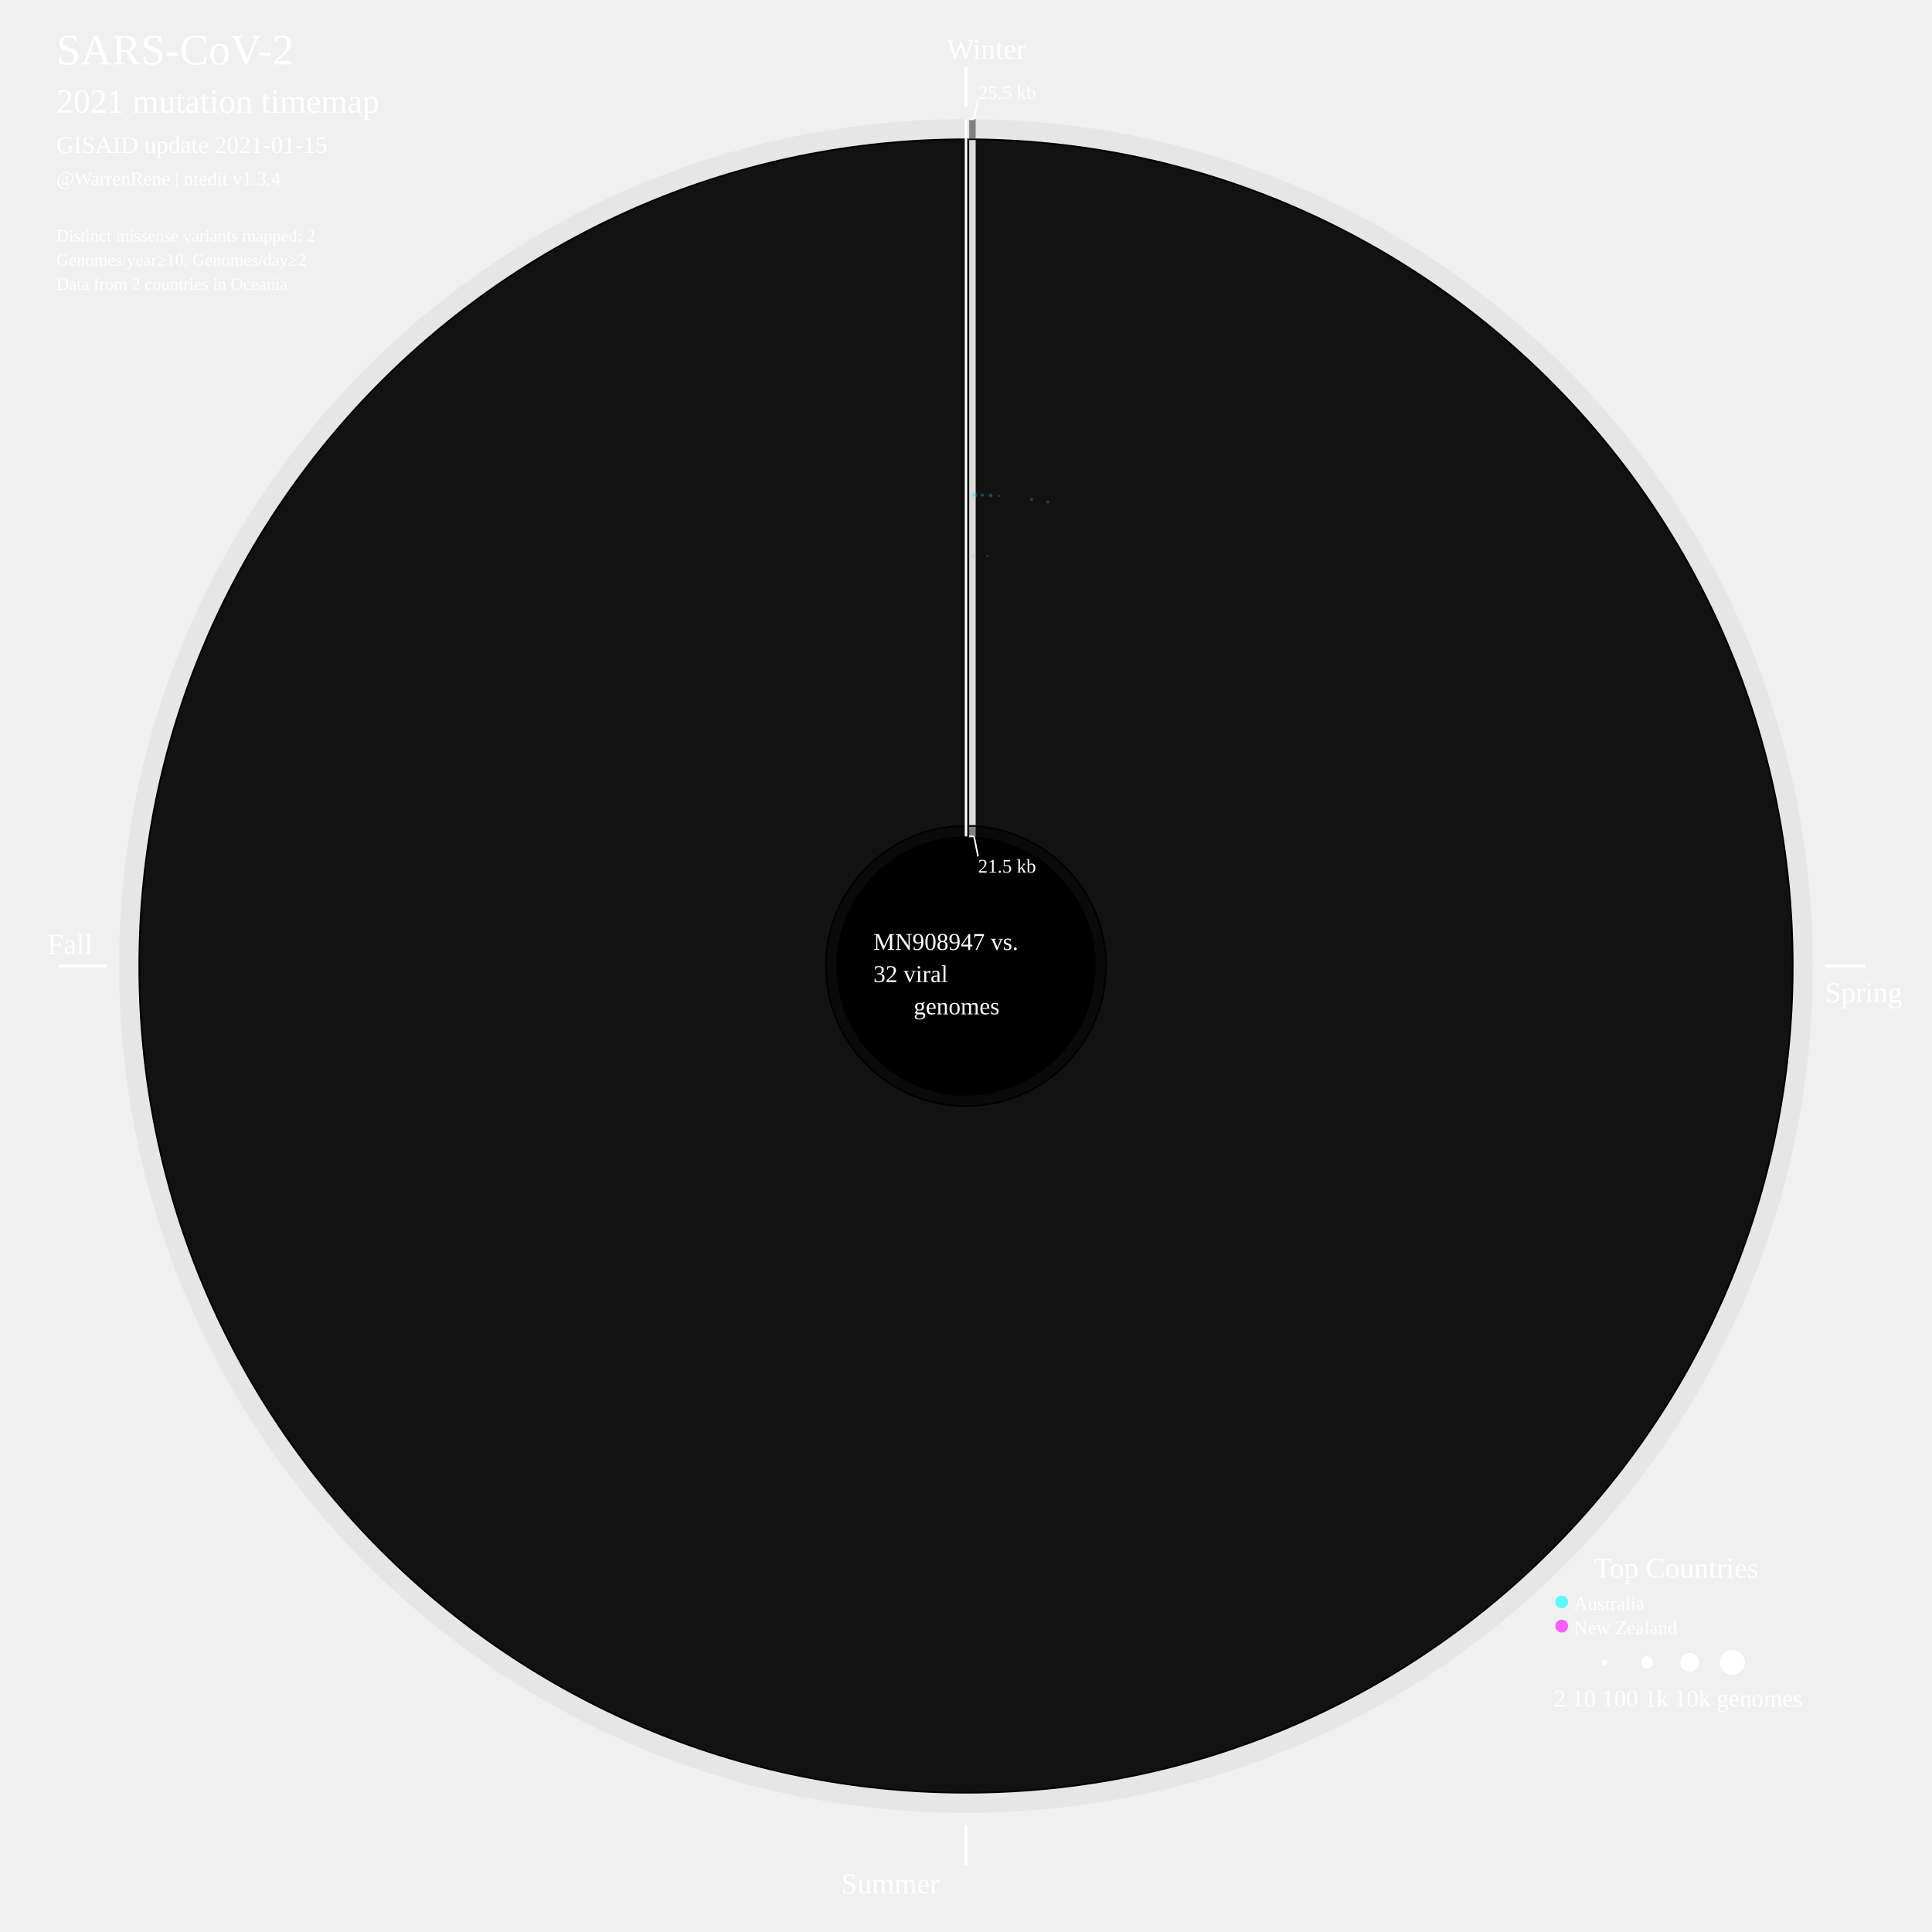
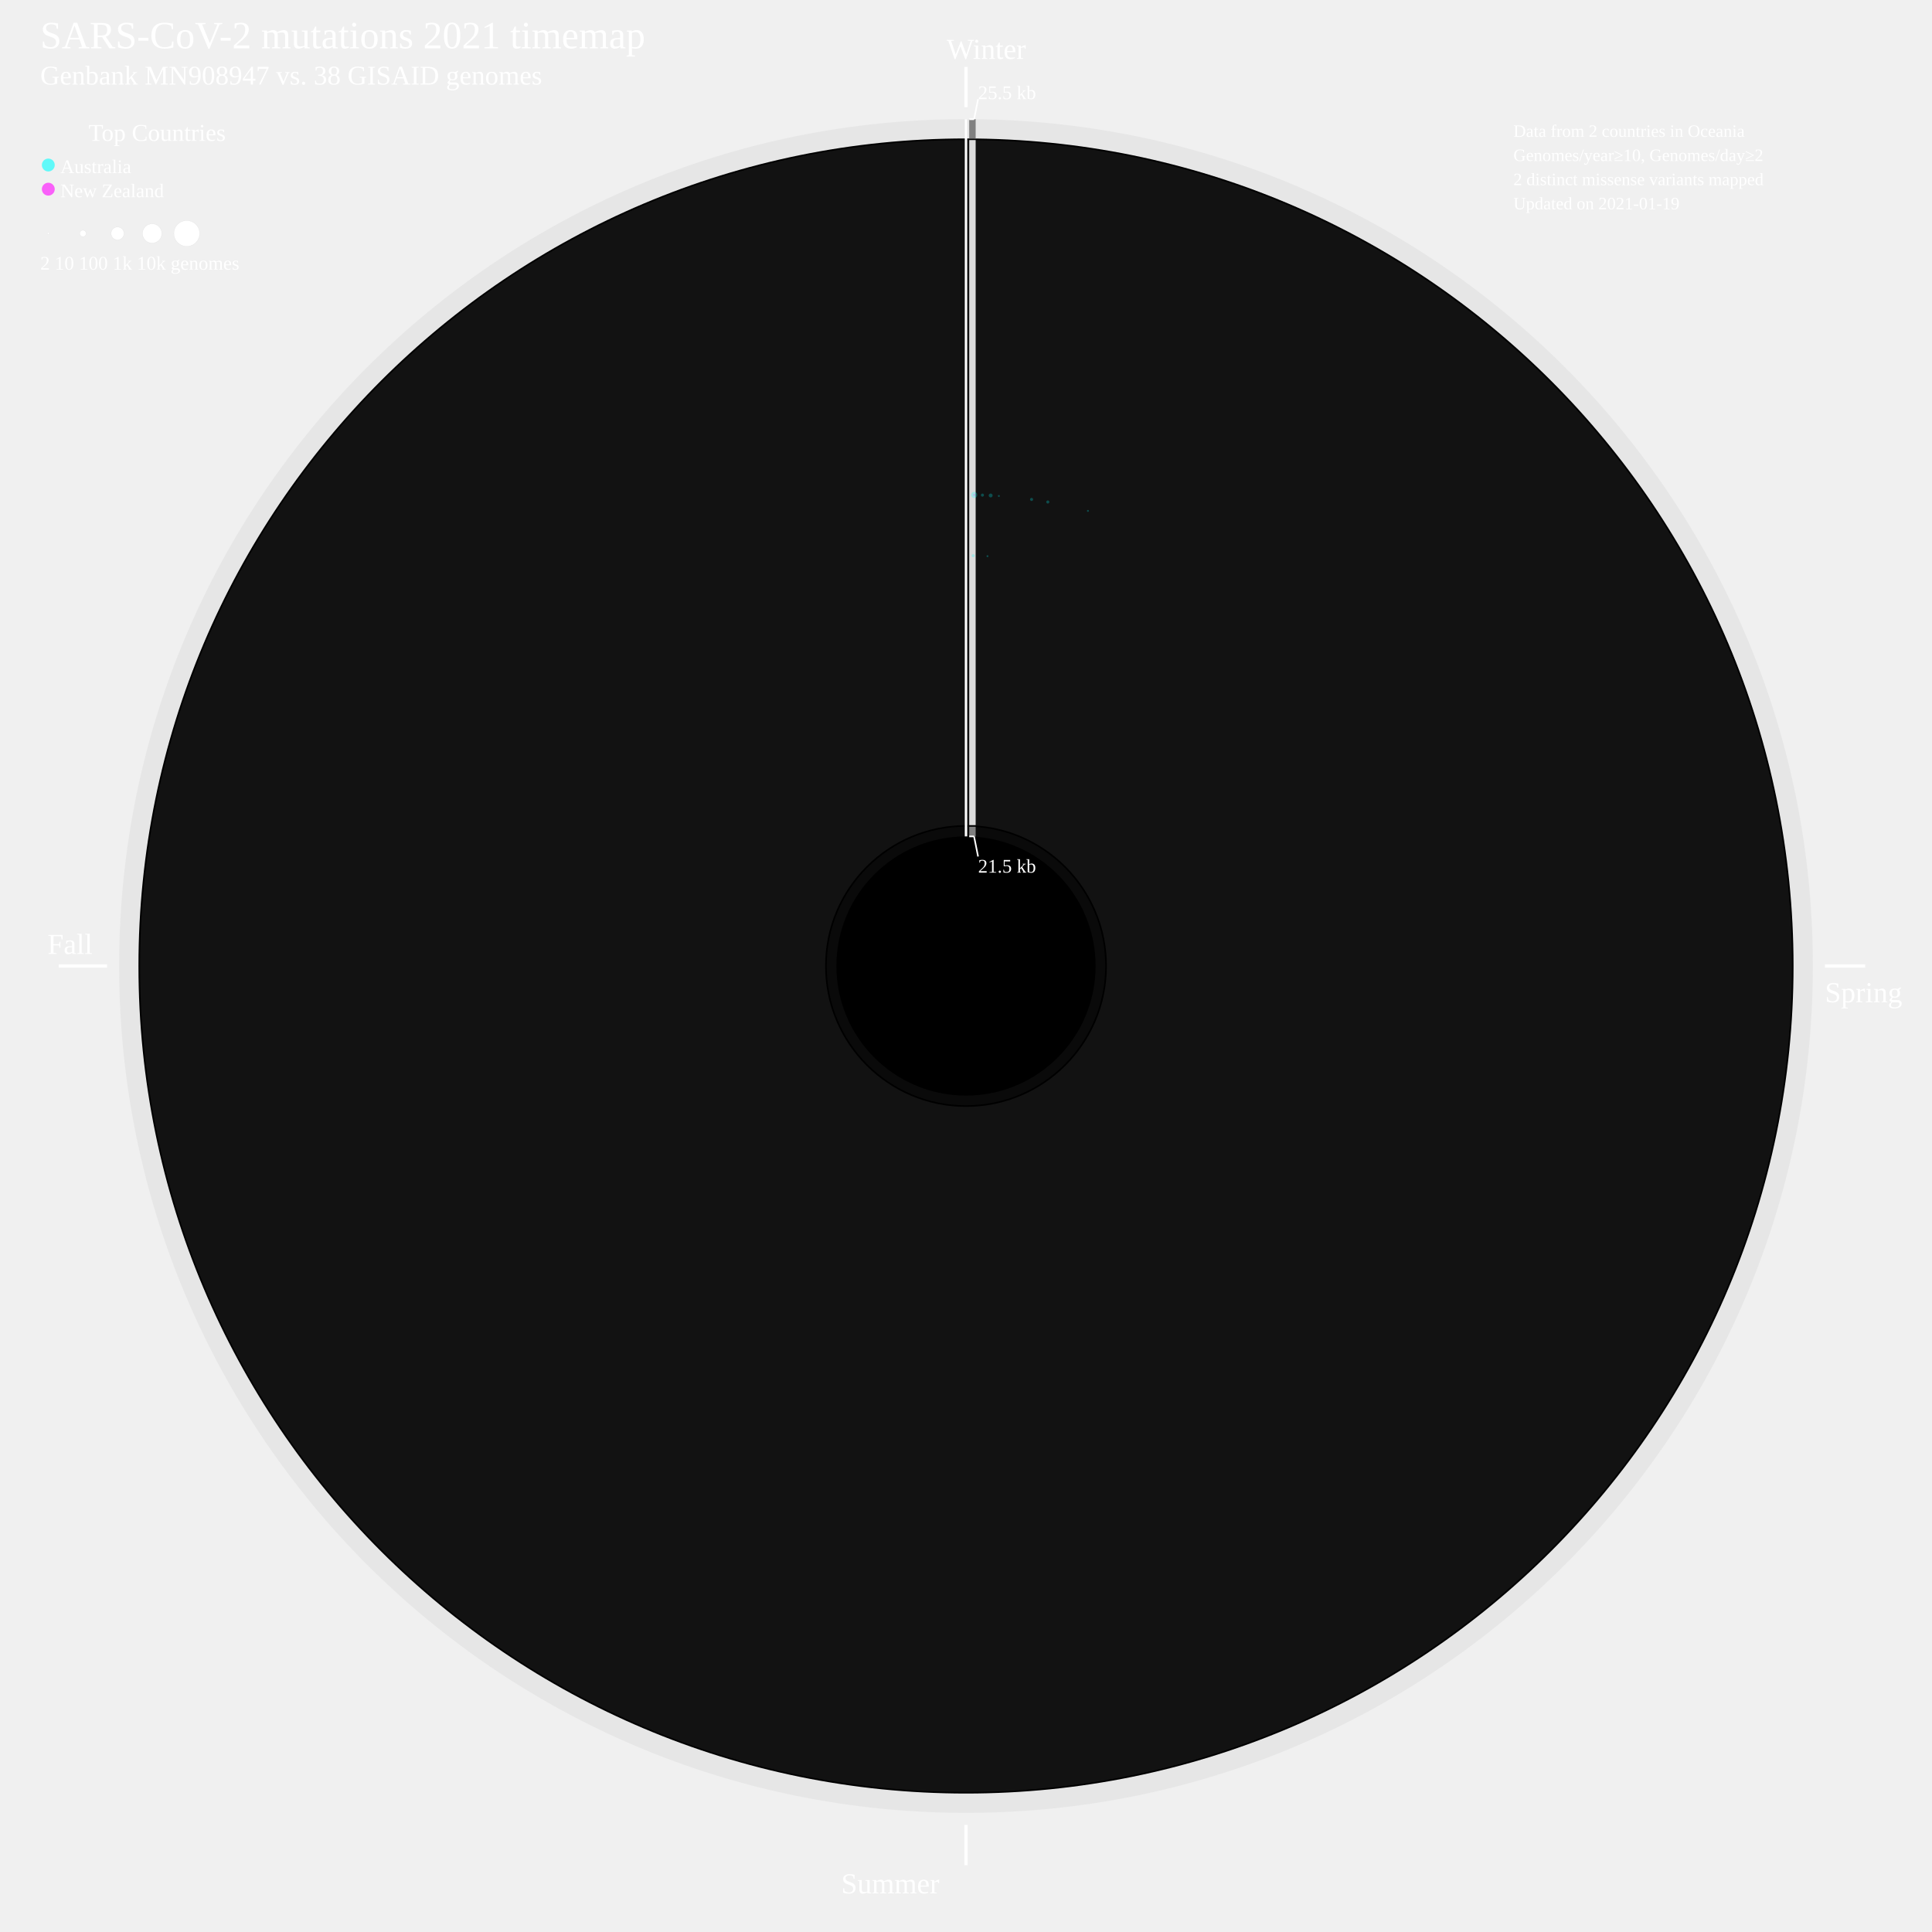
<svg xmlns="http://www.w3.org/2000/svg" width="2400" height="2400" style="background-color:black">
  <circle cx="1200" cy="1200" r="1052" style="fill:grey;stroke:black;stroke-width:0;fill-opacity:0.085;" />
  <circle cx="1200" cy="1200" r="1028" style="fill:black;stroke:black;stroke-width:0;fill-opacity:1;" />
  <circle cx="1200" cy="1200" r="1026" style="fill:gainsboro;stroke:black;stroke-width:0;fill-opacity:0.085;" />
  <circle cx="1200" cy="1200" r="175" style="fill:black;stroke:black;stroke-width:0;fill-opacity:1;" />
  <circle cx="1200" cy="1200" r="173" style="fill:grey;stroke:black;stroke-width:0;fill-opacity:0.085;" />
  <circle cx="1200" cy="1200" r="161" style="fill:black;stroke:black;stroke-width:0;fill-opacity:1;" />
-   <text font-size="4.5em" x="70" y="80" fill="white">SARS-CoV-2</text>
-   <text font-size="3.5em" x="70" y="140" fill="white">2021 mutation timemap</text>
-   <text font-size="2.5em" x="70" y="190" fill="white">GISAID update 2021-01-15</text>
-   <text font-size="2.0em" x="70" y="230" fill="white">@WarrenRene | ntedit v1.3.4</text>
+   <text font-size="4.0em" x="50" y="60" fill="white">SARS-CoV-2 mutations 2021 timemap</text>
+   <text font-size="2.8em" x="50" y="105" fill="white">Genbank MN908947 vs. 38 GISAID genomes</text>
  <line x1="1200" y1="83.131" x2="1200" y2="133.131" style="stroke:white;stroke-width:4" />
  <text font-size="3.0em" x="1176" y="73.131" fill="white">Winter</text>
  <line x1="2267" y1="1200" x2="2317" y2="1200" style="stroke:white;stroke-width:4" />
  <text font-size="3.0em" x="2267" y="1245" fill="white">Spring</text>
  <line x1="1200" y1="2267" x2="1200" y2="2317" style="stroke:white;stroke-width:4" />
  <text font-size="3.0em" x="1045" y="2352" fill="white">Summer</text>
  <line x1="133" y1="1200" x2="73" y2="1200" style="stroke:white;stroke-width:4" />
  <text font-size="3.0em" x="59" y="1185" fill="white">Fall</text>
  <g>
    <line x1="1208" y1="1039" x2="1208" y2="1027" style="stroke:grey;stroke-width:8" />
  </g>
  <g>
    <line x1="1208" y1="1025" x2="1208" y2="174" style="stroke:gainsboro;stroke-width:8" />
  </g>
  <g>
    <line x1="1208" y1="172" x2="1208" y2="148" style="stroke:grey;stroke-width:8" />
  </g>
  <line x1="1200" y1="148.131" x2="1200" y2="1039" style="stroke:white;stroke-width:3" />
  <line x1="1204" y1="148.131" x2="1210" y2="148.131" style="stroke:white;stroke-width:2" />
  <line x1="1210" y1="148.131" x2="1215" y2="123.131" style="stroke:white;stroke-width:2" />
  <line x1="1204" y1="1039" x2="1210" y2="1039" style="stroke:white;stroke-width:2" />
  <line x1="1210" y1="1039" x2="1215" y2="1064" style="stroke:white;stroke-width:2" />
  <text font-size="2.0em" x="1215" y="123.131" fill="white">25.5 kb</text>
  <text font-size="2.0em" x="1215" y="1084" fill="white">21.5 kb</text>
-   <text font-size="3.0em" x="1980" y="1960" fill="white">Top Countries</text>
-   <circle cx="1940" cy="1990" r="8" style="fill:cyan;stroke:black;stroke-width:0;fill-opacity:0.6;" />
-   <text font-size="2.0em" x="1955" y="2000" fill="white">Australia</text>
-   <circle cx="1940" cy="2020" r="8" style="fill:fuchsia;stroke:black;stroke-width:0;fill-opacity:0.6;" />
-   <text font-size="2.0em" x="1955" y="2030" fill="white">New Zealand</text>
-   <circle cx="1940" cy="2065" r="1.204" style="fill:white;stroke:lightgrey;stroke-width:0.2;" />
-   <circle cx="1993" cy="2065" r="4" style="fill:white;stroke:lightgrey;stroke-width:0.2;" />
-   <circle cx="2046" cy="2065" r="8" style="fill:white;stroke:lightgrey;stroke-width:0.2;" />
-   <circle cx="2099" cy="2065" r="12" style="fill:white;stroke:lightgrey;stroke-width:0.2;" />
-   <circle cx="2152" cy="2065" r="16" style="fill:white;stroke:lightgrey;stroke-width:0.2;" />
-   <text font-size="2.5em" x="1930" y="2120" fill="white">2      10        100        1k        10k  genomes</text>
-   <text font-size="2.5em" x="1085" y="1180" fill="white">MN908947 vs.</text>
-   <text font-size="2.5em" x="1085" y="1220" fill="white">32  viral</text>
-   <text font-size="2.5em" x="1135" y="1260" fill="white">genomes</text>
+   <text font-size="2.5em" x="110" y="175" fill="white">Top Countries</text>
+   <circle cx="60" cy="205" r="8" style="fill:cyan;stroke:black;stroke-width:0;fill-opacity:0.6;" />
+   <text font-size="2.0em" x="75" y="215" fill="white">Australia</text>
+   <circle cx="60" cy="235" r="8" style="fill:fuchsia;stroke:black;stroke-width:0;fill-opacity:0.6;" />
+   <text font-size="2.0em" x="75" y="245" fill="white">New Zealand</text>
+   <circle cx="60" cy="290" r="1.204" style="fill:white;stroke:lightgrey;stroke-width:0.2;" />
+   <circle cx="103" cy="290" r="4" style="fill:white;stroke:lightgrey;stroke-width:0.2;" />
+   <circle cx="146" cy="290" r="8" style="fill:white;stroke:lightgrey;stroke-width:0.2;" />
+   <circle cx="189" cy="290" r="12" style="fill:white;stroke:lightgrey;stroke-width:0.2;" />
+   <circle cx="232" cy="290" r="16" style="fill:white;stroke:lightgrey;stroke-width:0.2;" />
+   <text font-size="2.0em" x="50" y="335" fill="white">2      10        100        1k        10k  genomes</text>
  <g>
    <circle cx="1208.897" cy="690.278" r="1.908" style="fill:cyan;stroke:black;stroke-width:0;fill-opacity:0.25;" />
  </g>
  <g>
    <circle cx="1210.215" cy="614.788" r="3.817" style="fill:cyan;stroke:black;stroke-width:0;fill-opacity:0.25;" />
  </g>
  <g>
    <circle cx="1210.215" cy="614.788" r="1.204" style="fill:fuchsia;stroke:black;stroke-width:0;fill-opacity:0.25;" />
  </g>
  <g>
    <circle cx="1220.427" cy="615.056" r="1.908" style="fill:cyan;stroke:black;stroke-width:0;fill-opacity:0.25;" />
  </g>
  <g>
    <circle cx="1226.681" cy="690.899" r="1.204" style="fill:cyan;stroke:black;stroke-width:0;fill-opacity:0.25;" />
  </g>
  <g>
    <circle cx="1230.632" cy="615.501" r="2.408" style="fill:cyan;stroke:black;stroke-width:0;fill-opacity:0.25;" />
  </g>
  <g>
    <circle cx="1240.829" cy="616.125" r="1.204" style="fill:cyan;stroke:black;stroke-width:0;fill-opacity:0.25;" />
  </g>
  <g>
    <circle cx="1281.458" cy="620.395" r="1.908" style="fill:cyan;stroke:black;stroke-width:0;fill-opacity:0.25;" />
  </g>
  <g>
    <circle cx="1301.636" cy="623.591" r="1.908" style="fill:cyan;stroke:black;stroke-width:0;fill-opacity:0.25;" />
  </g>
-   <text font-size="1.8em" x="70" y="300" fill="white">Distinct missense variants mapped: 2</text>
-   <text font-size="1.8em" x="70" y="330" fill="white">Genomes/year≥10, Genomes/day≥2</text>
-   <text font-size="1.8em" x="70" y="360" fill="white">Data from 2 countries in Oceania</text>
+   <g>
+     <circle cx="1351.487" cy="634.643" r="1.204" style="fill:cyan;stroke:black;stroke-width:0;fill-opacity:0.25;" />
+   </g>
+   <text font-size="1.8em" x="1880" y="170" fill="white">Data from 2 countries in Oceania</text>
+   <text font-size="1.8em" x="1880" y="200" fill="white">Genomes/year≥10, Genomes/day≥2</text>
+   <text font-size="1.8em" x="1880" y="230" fill="white">2 distinct missense variants mapped</text>
+   <text font-size="1.8em" x="1880" y="260" fill="white">Updated on 2021-01-19</text>
</svg>
